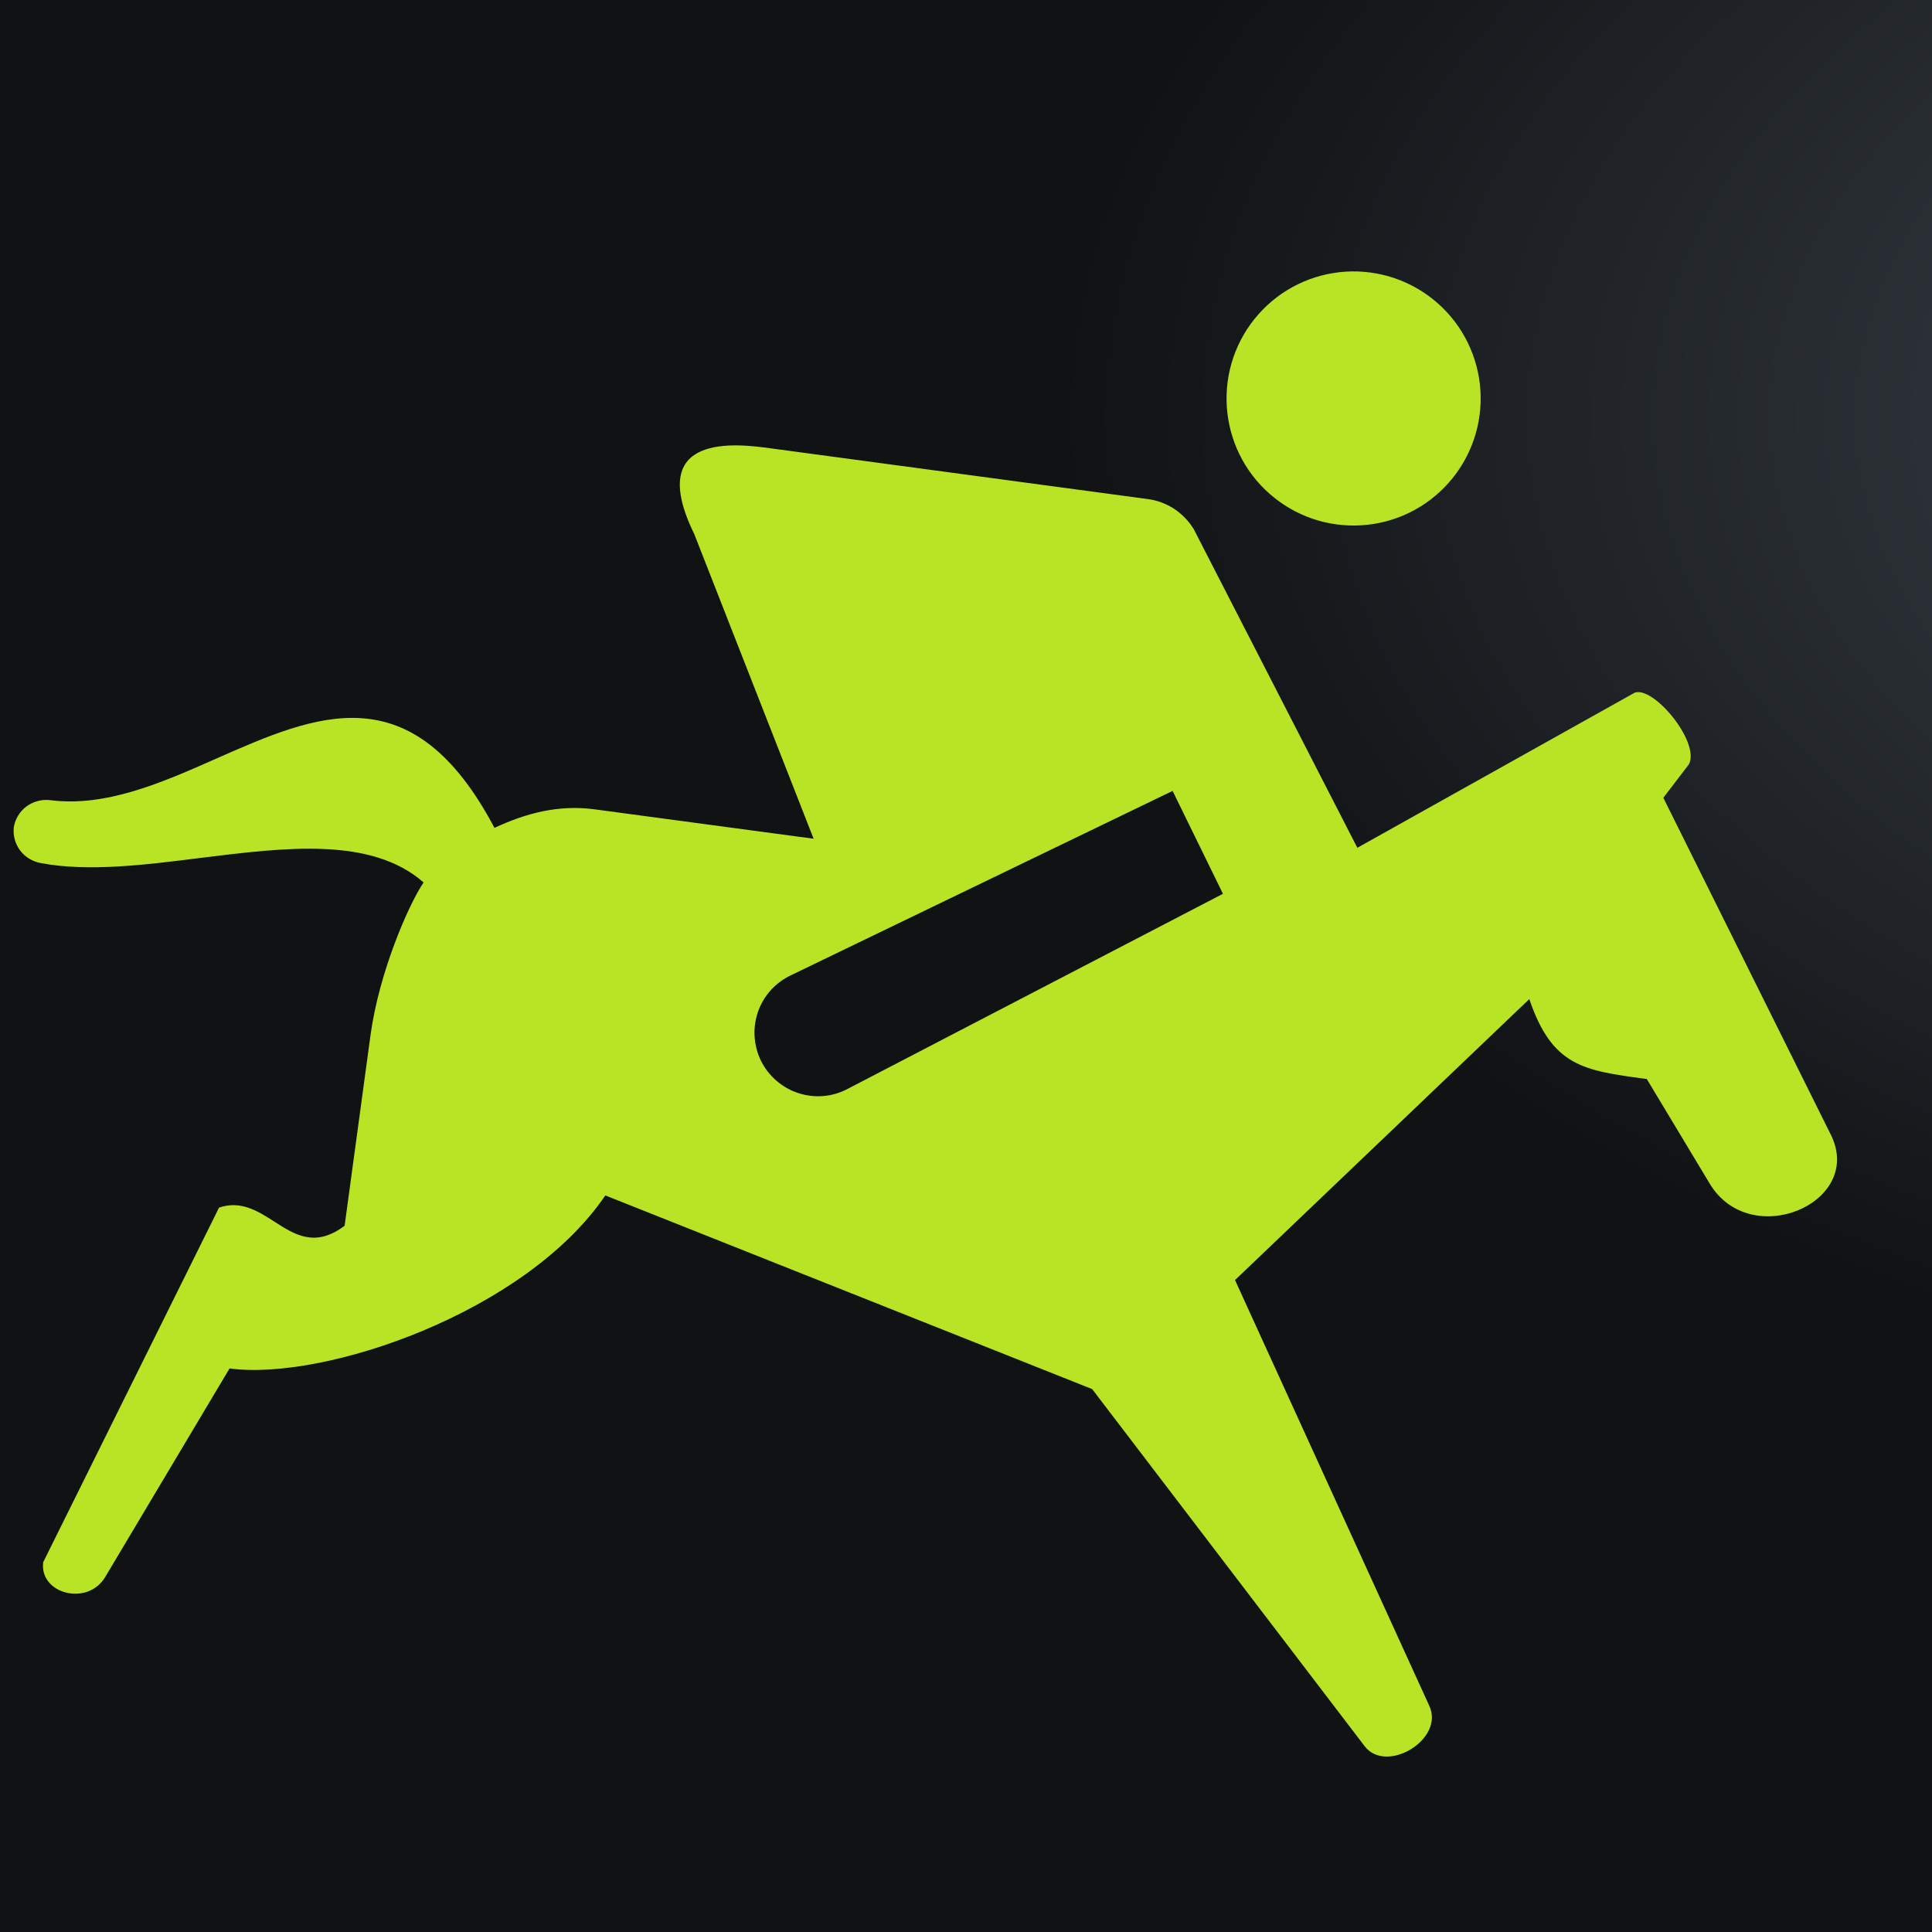
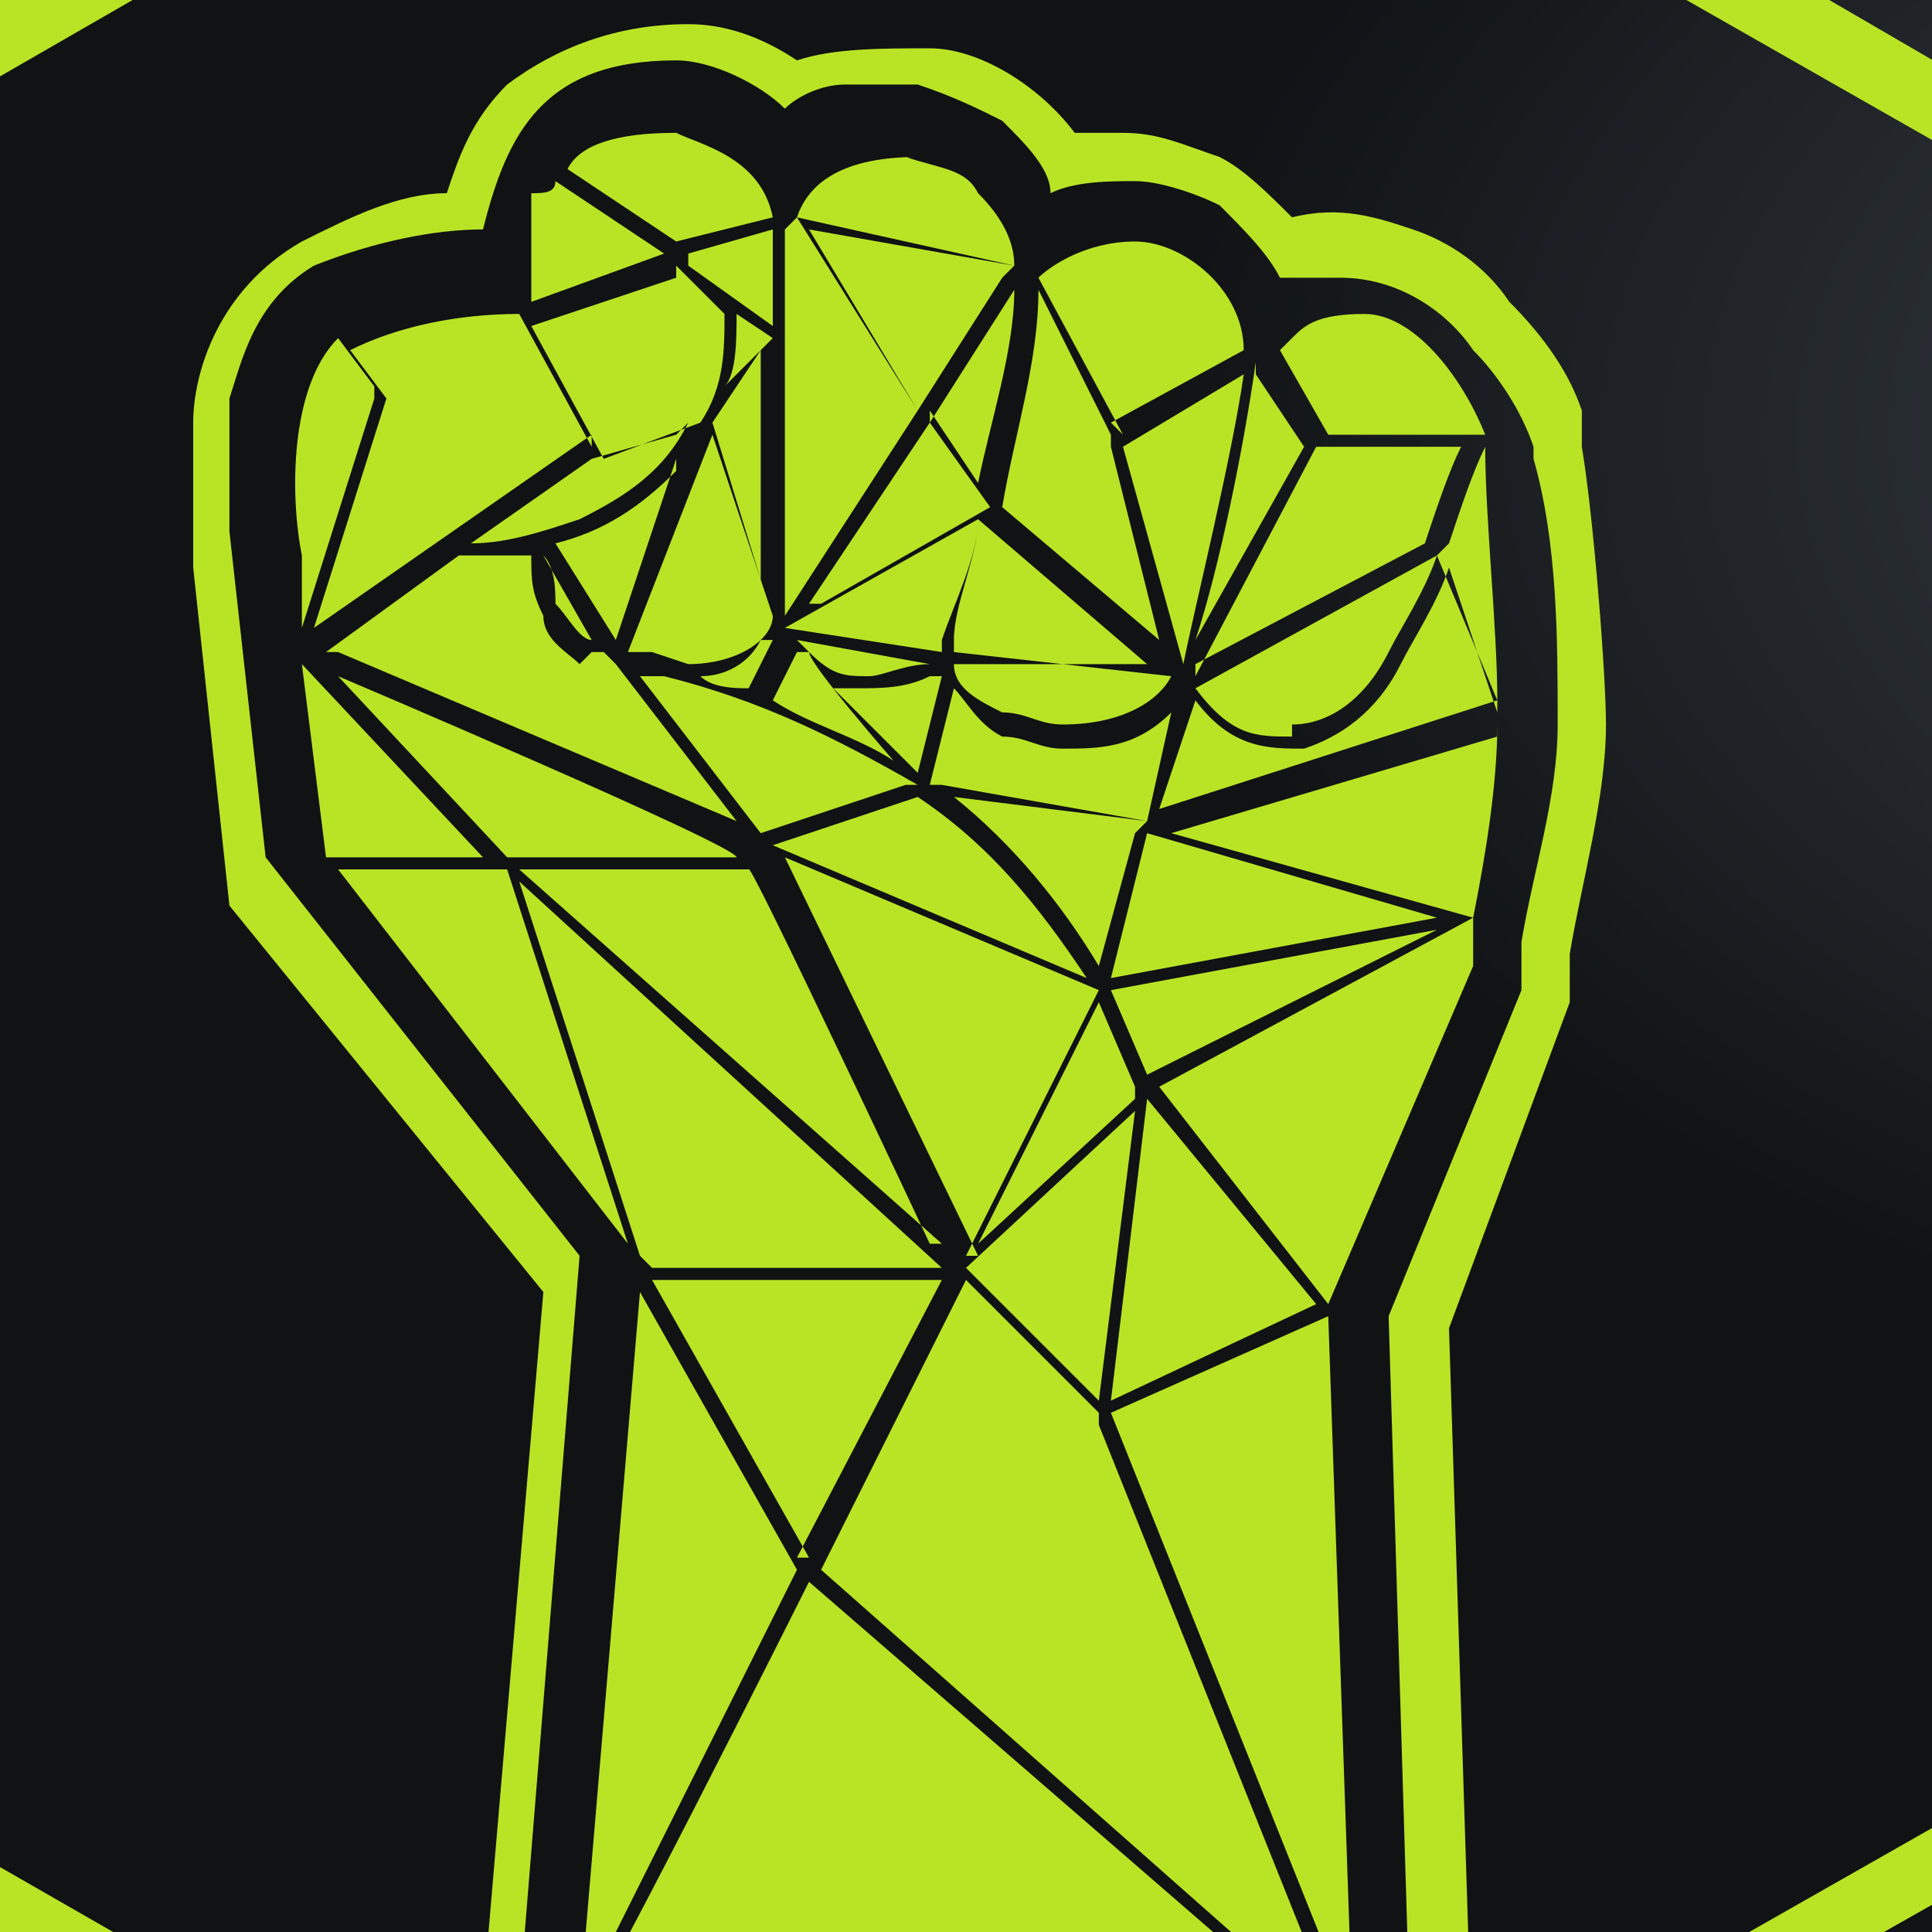
- <svg xmlns="http://www.w3.org/2000/svg" width="16" height="16" viewBox="0 0 16 16" fill="none">
-   <g clip-path="url(#clip0_218_2)">
-     <rect width="16" height="16" fill="white" />
-     <path d="M-11 -1H19V16H-11V-1Z" fill="url(#paint0_radial_218_2)" />
-     <path d="M11.35 2.257C11.074 2.22 10.794 2.294 10.572 2.463C10.35 2.633 10.204 2.883 10.167 3.16C10.13 3.436 10.204 3.717 10.373 3.938C10.543 4.16 10.793 4.306 11.07 4.343C11.346 4.38 11.627 4.306 11.848 4.137C12.07 3.967 12.216 3.717 12.253 3.44C12.29 3.164 12.216 2.884 12.047 2.662C11.877 2.44 11.627 2.294 11.35 2.257ZM6.376 3.712C6.116 3.677 5.333 3.572 5.75 4.424L6.738 6.946L4.913 6.701C4.623 6.665 4.359 6.733 4.095 6.856C3.413 5.566 2.62 5.917 1.794 6.281C1.339 6.483 0.873 6.687 0.41 6.626C0.341 6.619 0.272 6.639 0.217 6.68C0.162 6.722 0.125 6.784 0.114 6.852C0.107 6.921 0.126 6.99 0.168 7.045C0.21 7.1 0.272 7.136 0.34 7.148C0.729 7.221 1.194 7.164 1.66 7.105C2.368 7.017 3.075 6.929 3.508 7.308C3.384 7.49 3.138 8.055 3.068 8.576L2.854 10.151C2.61 10.335 2.441 10.226 2.269 10.115C2.132 10.027 1.992 9.94 1.814 10.001L0.358 12.937C0.323 13.198 0.725 13.307 0.872 13.059L1.901 11.333C2.681 11.438 4.352 10.873 5.013 9.9L9.045 11.504L11.302 14.462C11.48 14.695 11.968 14.405 11.836 14.125L10.228 10.601L12.665 8.274C12.854 8.83 13.111 8.865 13.623 8.934L13.638 8.936L14.159 9.802C14.495 10.362 15.432 9.966 15.167 9.407L13.775 6.607L13.988 6.328C14.079 6.142 13.691 5.677 13.537 5.737L11.241 7.021L9.886 4.382C9.845 4.315 9.79 4.258 9.724 4.214C9.658 4.171 9.583 4.143 9.505 4.133L6.376 3.712ZM9.711 6.55L10.128 7.402L7.019 9.018C6.957 9.051 6.888 9.071 6.818 9.077C6.748 9.083 6.677 9.074 6.61 9.052C6.544 9.031 6.482 8.995 6.429 8.949C6.376 8.903 6.332 8.846 6.301 8.783C6.271 8.72 6.253 8.651 6.249 8.581C6.245 8.51 6.256 8.44 6.279 8.374C6.303 8.308 6.34 8.247 6.388 8.195C6.436 8.144 6.494 8.102 6.558 8.073L9.711 6.55Z" fill="#B9E425" />
-   </g>
+ <svg xmlns="http://www.w3.org/2000/svg" id="Layer_1" data-name="Layer 1" version="1.1" viewBox="0 0 16 16">
  <defs>
-     <radialGradient id="paint0_radial_218_2" cx="0" cy="0" r="1" gradientUnits="userSpaceOnUse" gradientTransform="translate(23.7389 3.488) rotate(90) scale(8.5 15)">
-       <stop offset="0.245" stop-color="#3A4149" />
+     <style>
+       .cls-1 {
+         clip-path: url(#clippath);
+       }
+ 
+       .cls-2 {
+         fill: none;
+       }
+ 
+       .cls-2, .cls-3, .cls-4, .cls-5 {
+         stroke-width: 0px;
+       }
+ 
+       .cls-3 {
+         fill: url(#radial-gradient);
+       }
+ 
+       .cls-4 {
+         fill: #b9e425;
+         fill-rule: evenodd;
+       }
+ 
+       .cls-5 {
+         fill: #fff;
+       }
+     </style>
+     <clipPath id="clippath">
+       <rect class="cls-2" y="0" width="16" height="16" />
+     </clipPath>
+     <radialGradient id="radial-gradient" cx="-240.4" cy="448.2" fx="-240.4" fy="448.2" r="1" gradientTransform="translate(-6698.6 2047) rotate(90) scale(8.5 -15)" gradientUnits="userSpaceOnUse">
+       <stop offset=".2" stop-color="#3a4149" />
      <stop offset="1" stop-color="#101214" />
    </radialGradient>
-     <clipPath id="clip0_218_2">
-       <rect width="16" height="16" fill="white" />
-     </clipPath>
  </defs>
+   <g class="cls-1">
+     <g>
+       <rect class="cls-5" y="0" width="16" height="16" />
+       <path class="cls-3" d="M-11-1h30v17H-11V-1Z" />
+     </g>
+   </g>
+   <g id="mask0_413_52" data-name="mask0 413 52">
+     <path class="cls-4" d="M6.9-4.1c.2-.1.4-.2.6-.2s.4,0,.6.2L17.9,1.6c.2,0,.3.2.4.4,0,.2.1.3.1.5v11.3c0,.4-.2.7-.5.9l-9.9,5.6c-.2.1-.4.2-.6.2s-.4,0-.6-.2L-2.9,14.7c-.2,0-.3-.2-.4-.4,0-.2-.1-.3-.2-.5V2.5c0-.4.2-.7.5-.9L6.9-4.1ZM7-3.4c.2,0,.4-.1.5-.1s.4,0,.5.1L17.3,1.9c.3.2.5.5.5.9v10.7c0,.2,0,.3-.1.5,0,.2-.2.3-.4.4l-5.1,2.9-.2-6.3,1-2.7h0c0,0,0-.4,0-.4.1-.6.3-1.3.3-1.9,0-.4-.1-1.7-.2-2.3h0c0-.1,0-.3,0-.3-.1-.3-.3-.6-.6-.9-.2-.3-.5-.5-.8-.6-.3-.1-.6-.2-1-.1-.2-.2-.4-.4-.6-.5-.3-.1-.5-.2-.8-.2-.1,0-.3,0-.4,0-.3-.4-.8-.7-1.2-.7-.4,0-.8,0-1.1.1-.3-.2-.6-.3-.9-.3h0c-.6,0-1.1.2-1.5.5-.3.3-.4.6-.5.9-.4,0-.8.2-1.2.4-.7.4-.9,1.1-.9,1.5,0,.4,0,.8,0,1.2l.3,2.8,2.6,3.2-.6,7-6.1-3.5c-.2,0-.3-.2-.4-.4,0-.2-.1-.3-.1-.5V2.8c0-.4.2-.7.5-.9L7-3.4h0ZM4.3,18.1l.4.2v-1.4c.1,0,2-3.8,2-3.8l4.5,3.9h0v.8s.5-.3.5-.3l-.2-6.6,1.1-2.7h0s0-.4,0-.4c.1-.6.3-1.2.3-1.8,0-.7,0-1.5-.2-2.2h0c0,0,0-.1,0-.1-.1-.3-.3-.6-.5-.8-.2-.3-.6-.6-1.1-.6s-.4,0-.5,0c-.1-.2-.3-.4-.5-.6-.2-.1-.5-.2-.7-.2-.2,0-.5,0-.7.1,0-.2-.2-.4-.4-.6-.2-.1-.4-.2-.7-.3-.2,0-.4,0-.6,0-.2,0-.4.1-.5.2-.2-.2-.6-.4-.9-.4h0c-1.1,0-1.4.6-1.6,1.4-.4,0-.9.1-1.4.3-.5.3-.6.8-.7,1.1,0,.4,0,.7,0,1.1l.3,2.7,2.6,3.3-.6,7.4h0ZM6.6,13l-1.8,3.6.5-5.9,1.3,2.3h0ZM4.2,7.2l1,3.1-2.4-3.1h1.4ZM4.1,7.1h-1.4c0,0-.2-1.6-.2-1.6h0c0,0,0,0,0,0l1.5,1.6ZM3.1,3.3l-.6,1.9v-.6c-.1-.5-.1-1.4.3-1.8l.3.4h0ZM3.2,3.3l-.3-.4c.4-.2.9-.3,1.4-.3l.6,1.1-1.7-.4ZM5.5,2.1l-1.1.4v-.9c.1,0,.2,0,.2-.1l.9.6ZM5.6,1.1c-.5,0-.8.1-.9.3l.9.6h0s.8-.2.8-.2c-.1-.5-.6-.6-.8-.7ZM6.5,1.9h0v3.2c0,0,0,0,0,0l1.1-1.7-1-1.6h0ZM7.6,1.3c-.6,0-.9.2-1,.5l1.8.4c0-.2-.1-.4-.3-.6-.1-.2-.3-.2-.6-.3h0ZM9.3,3.6l-.7-1.3c.1-.1.4-.3.8-.3s.9.4.9.9l-1.1.6h0ZM10.6,2.9h0s0,0,0,0l.4.7h1.3c-.2-.5-.6-1-1-1s-.5.1-.6.2h0ZM12,4.5c.1-.3.2-.6.3-.8h0c0,.6.1,1.5.1,2.1l-.5-1.2h0ZM12.4,6h0c0,.5-.1,1.1-.2,1.6h0s-2.5-.7-2.5-.7l2.7-.8ZM9.6,9l2.6-1.4v.4c0,0-1.2,2.8-1.2,2.8l-1.4-1.8h0ZM11,10.9h0s.2,5.8.2,5.8l-2-5,1.8-.8ZM8.4,2.2l-1.7-.3.9,1.5.7-1.1ZM6.7,5l1-1.5.5.7-1.4.8ZM6.5,5.4h.2c0,.1.7.9.7.9-.3-.2-.7-.3-1-.5l.2-.4h0ZM6.3,4.8v-1.9s-.4.6-.4.6l.4,1.3h0ZM5.6,3.9c-.3.3-.6.5-1,.6l.5.8.5-1.5ZM4.9,5.3c-.1,0-.2-.2-.3-.3,0-.1,0-.3-.1-.4l.4.7ZM5.2,5.4l.7-1.8.5,1.5h0c0,.2-.3.4-.7.4h0s-.3-.1-.3-.1ZM5.1,5.5h0c0,0,0,0,0,0l1,1.3-3.3-1.4h2.2ZM6.4,5.3l-.2.4c-.1,0-.3,0-.4-.1.2,0,.4-.1.5-.3h0ZM7.6,6.6h0s0,0,0,0c.6.4,1,.9,1.4,1.5l-2.6-1.1,1.2-.4ZM7.7,6.5l.2-.8c.1.1.2.3.4.4.2,0,.3.1.5.1.3,0,.6,0,.9-.3l-.2.9-1.7-.3h0ZM7.8,5.6l-.2.8-.7-.7c0,0,.2,0,.2,0,.2,0,.4,0,.6-.1ZM7.7,5.5c-.2,0-.4.1-.5.1-.2,0-.3,0-.5-.2h0s-.1-.1-.1-.1l1.1.2ZM7.8,5.4l-1.3-.2,1.6-.9c0,.3-.2.7-.3,1ZM7.9,5.5c0,.2.2.3.4.4.2,0,.3.1.5.1.5,0,.8-.2.9-.4h0c0,0-1.8-.2-1.8-.2h0s0,0,0,0ZM9.6,5.5h-1.7c0-.1,0-.2,0-.2,0-.3.2-.7.2-1l1.4,1.2ZM7.7,3.5l.7-1.1c0,.5-.2,1.1-.3,1.6h0s-.4-.6-.4-.6ZM6.7,12.9l-1.3-2.3h2.4s-1.2,2.3-1.2,2.3h0ZM5.4,10.5h2.4s-3.5-3.2-3.5-3.2l1,3.1h0ZM10.9,10.8l-1.4-1.7-.3,2.5,1.7-.8ZM9.4,9.2l-1.4,1.3,1.1,1.1.3-2.4ZM9.1,11.7l-1.1-1.1-1.2,2.4,4.3,3.8-2-5h0s0,0,0,0ZM11.9,7.7l-2.4,1.2-.3-.7,2.7-.5ZM9.4,9l-.3-.7-1,2,1.3-1.2h0ZM9.4,6.9l-.3,1.1c-.3-.5-.7-1-1.2-1.4l1.6.2h0ZM7.6,6.5c-.7-.4-1.3-.7-2.1-.9,0,0-.1,0-.2,0l1,1.3h0s0,0,0,0l1.2-.4h0ZM12.4,5.9l-.4-1.2c-.1.3-.3.6-.4.8-.2.4-.5.6-.8.7-.3,0-.6,0-.9-.4l-.3.9,2.8-.9ZM7.8,10.3l-3.5-3.1h1.9c0-.1,1.5,3.1,1.5,3.1h0ZM4.2,7.1h1.9c0-.1-3.3-1.5-3.3-1.5l1.4,1.5ZM9.2,8.1l.3-1.2,2.4.7-2.7.5ZM8,10.4l1.1-2.2-2.6-1.1,1.6,3.3ZM4.9,5.4h-2.2c0,0,1.1-.8,1.1-.8h0c.2,0,.4,0,.6,0,0,.2,0,.3.1.5,0,.2.2.3.3.4M9.2,3.6l-.6-1.2c0,.6-.2,1.2-.3,1.8l.9-.5ZM8.3,4.2l.9-.5.4,1.6-1.3-1.1ZM9.3,3.7l1-.6c-.1.7-.4,1.9-.5,2.4h0s-.5-1.8-.5-1.8h0ZM10.4,3c-.1.7-.3,1.7-.5,2.3l.9-1.6-.4-.6h0ZM9.9,5.5l1.9-1c.1-.3.2-.6.3-.8h-1.2c0,0-1,1.9-1,1.9h0ZM5.7,2.1l.7-.2v.8s-.7-.5-.7-.5h0ZM6,3.2l.4-.4-.3-.2c0,.2,0,.5-.1.6ZM5.6,2.2h0c0,0,.1.1.2.2l.2.2c0,.3,0,.6-.2.9l-.8.3-.6-1.1,1.2-.4h0ZM5.7,3.5c-.2.4-.5.6-.9.8-.3.1-.6.2-.9.2l1-.7h0l.7-.2h0ZM10.7,6.1c-.3,0-.5,0-.8-.4l2-1.1c-.1.3-.3.6-.4.8-.2.4-.5.6-.8.6h0ZM4.9,3.7l-1.7-.4-.6,1.9,2.3-1.6Z" />
+   </g>
</svg>
